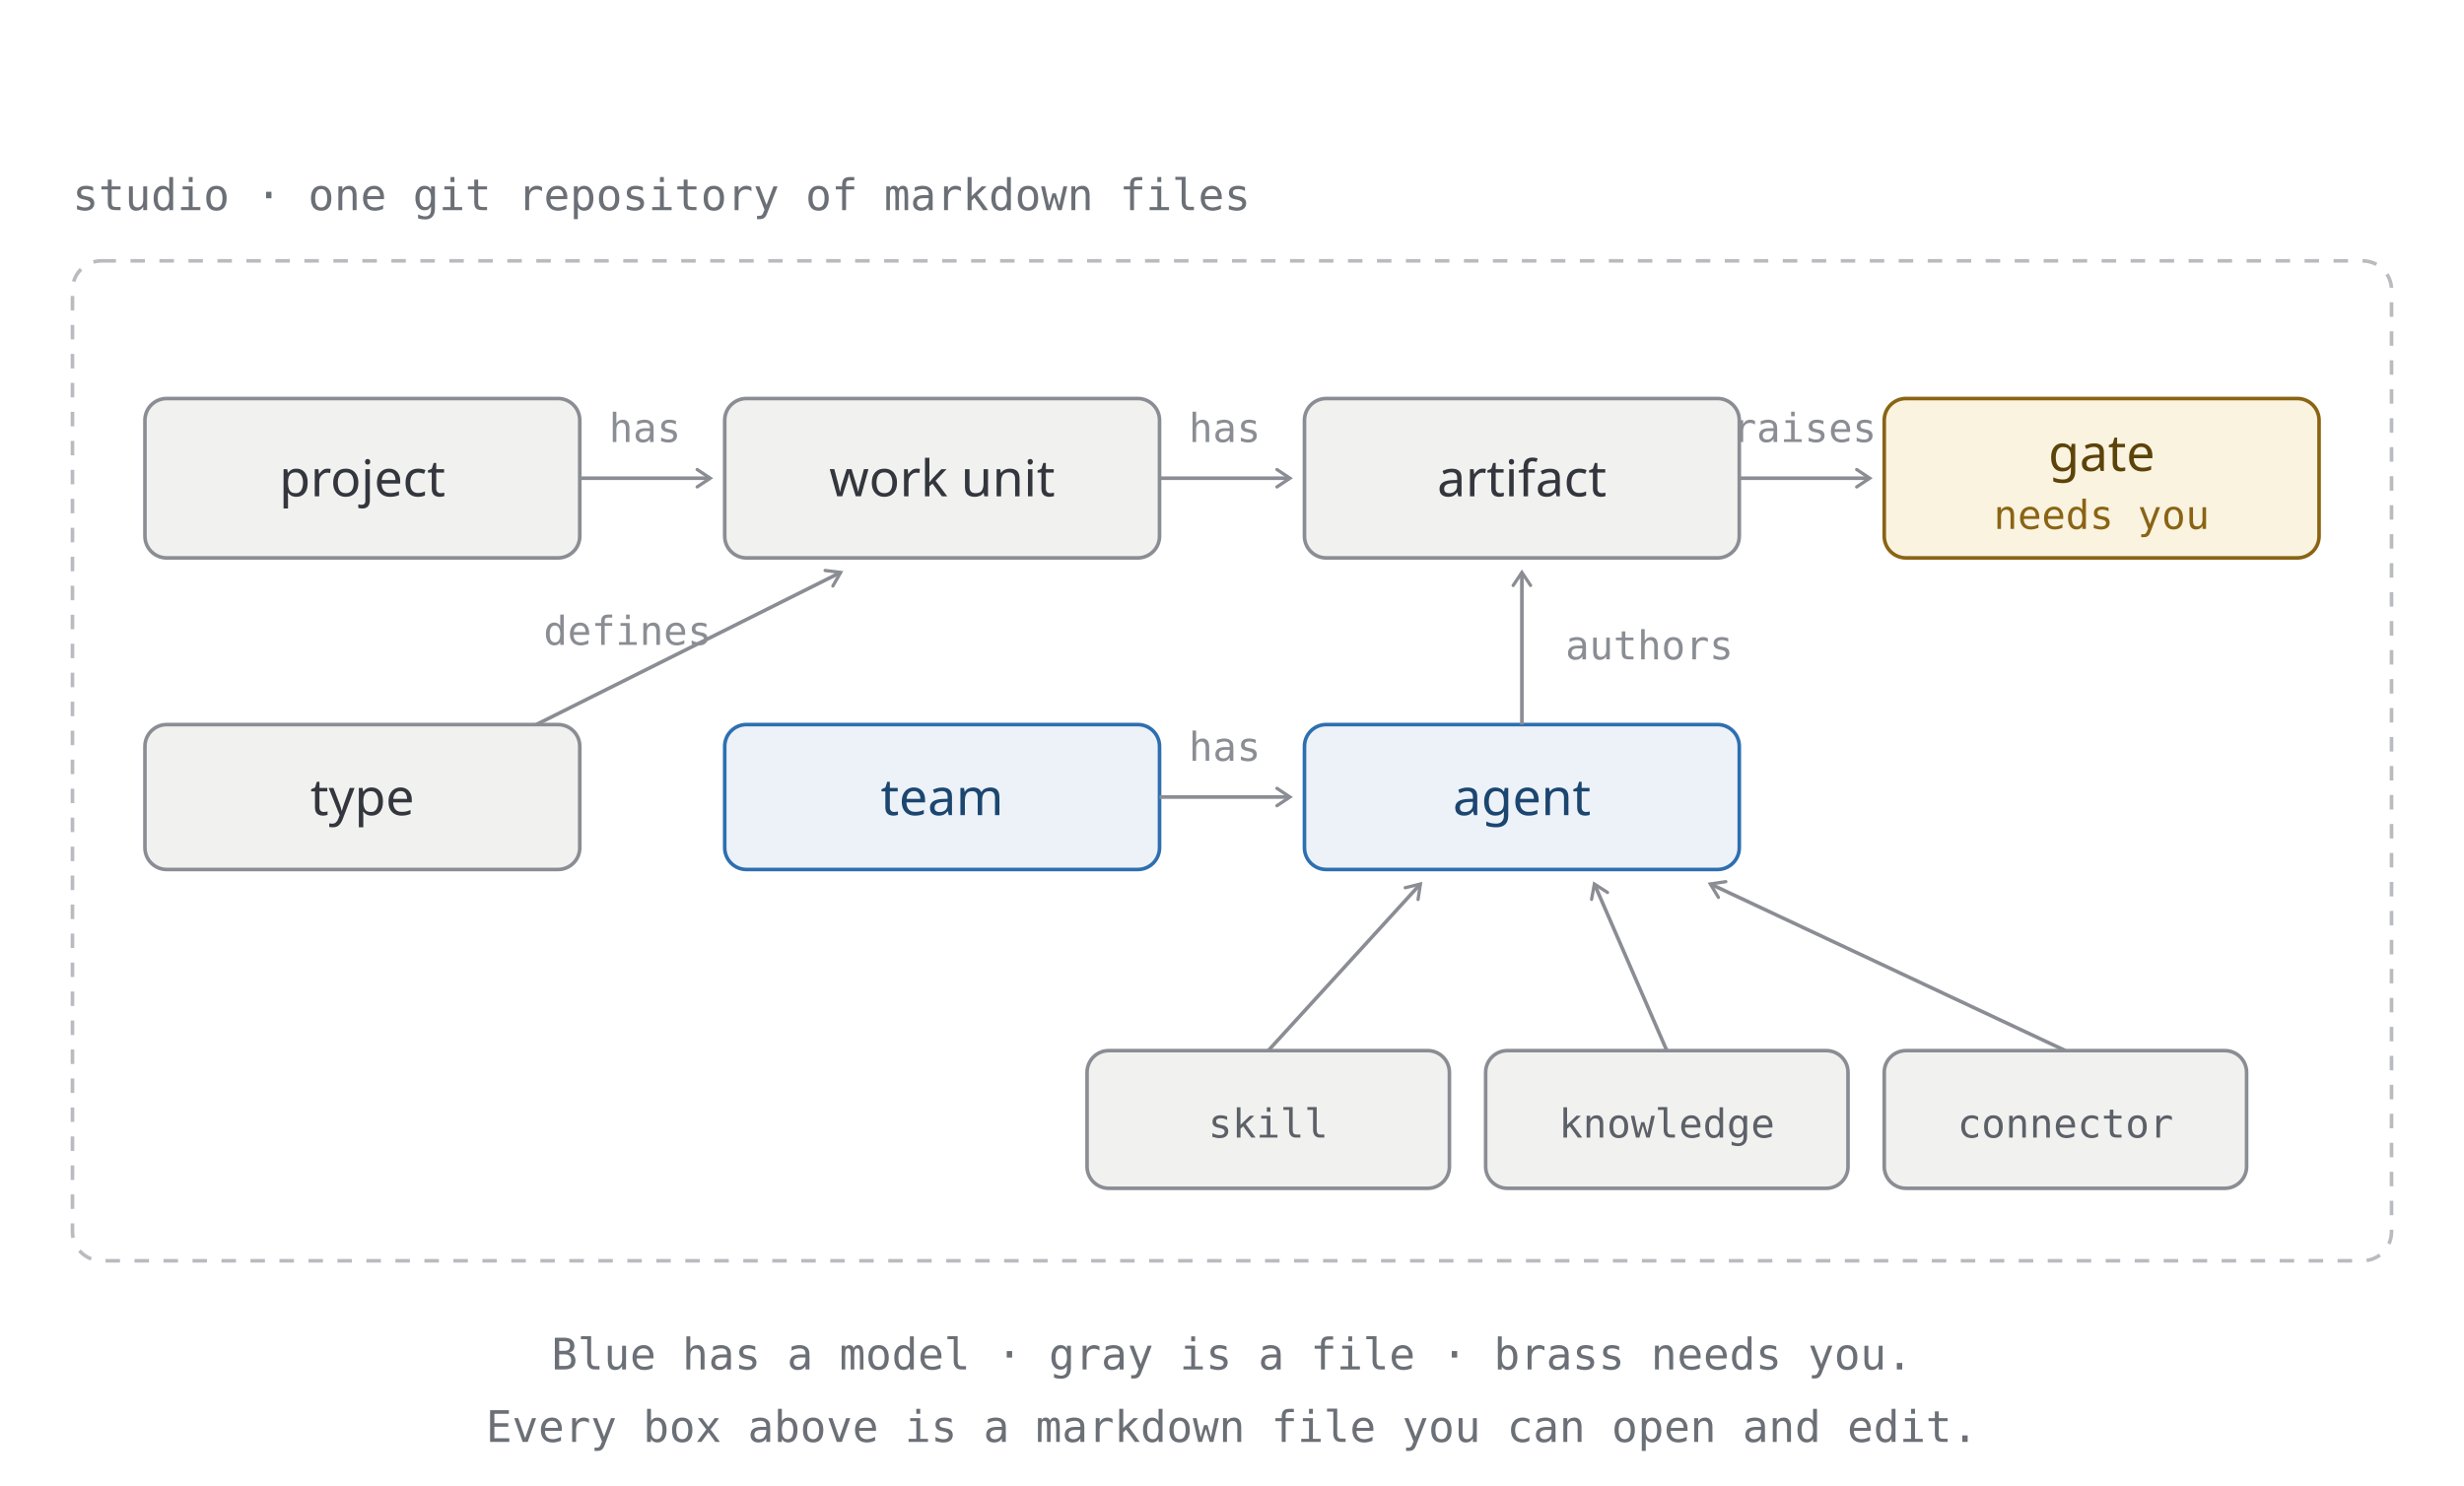
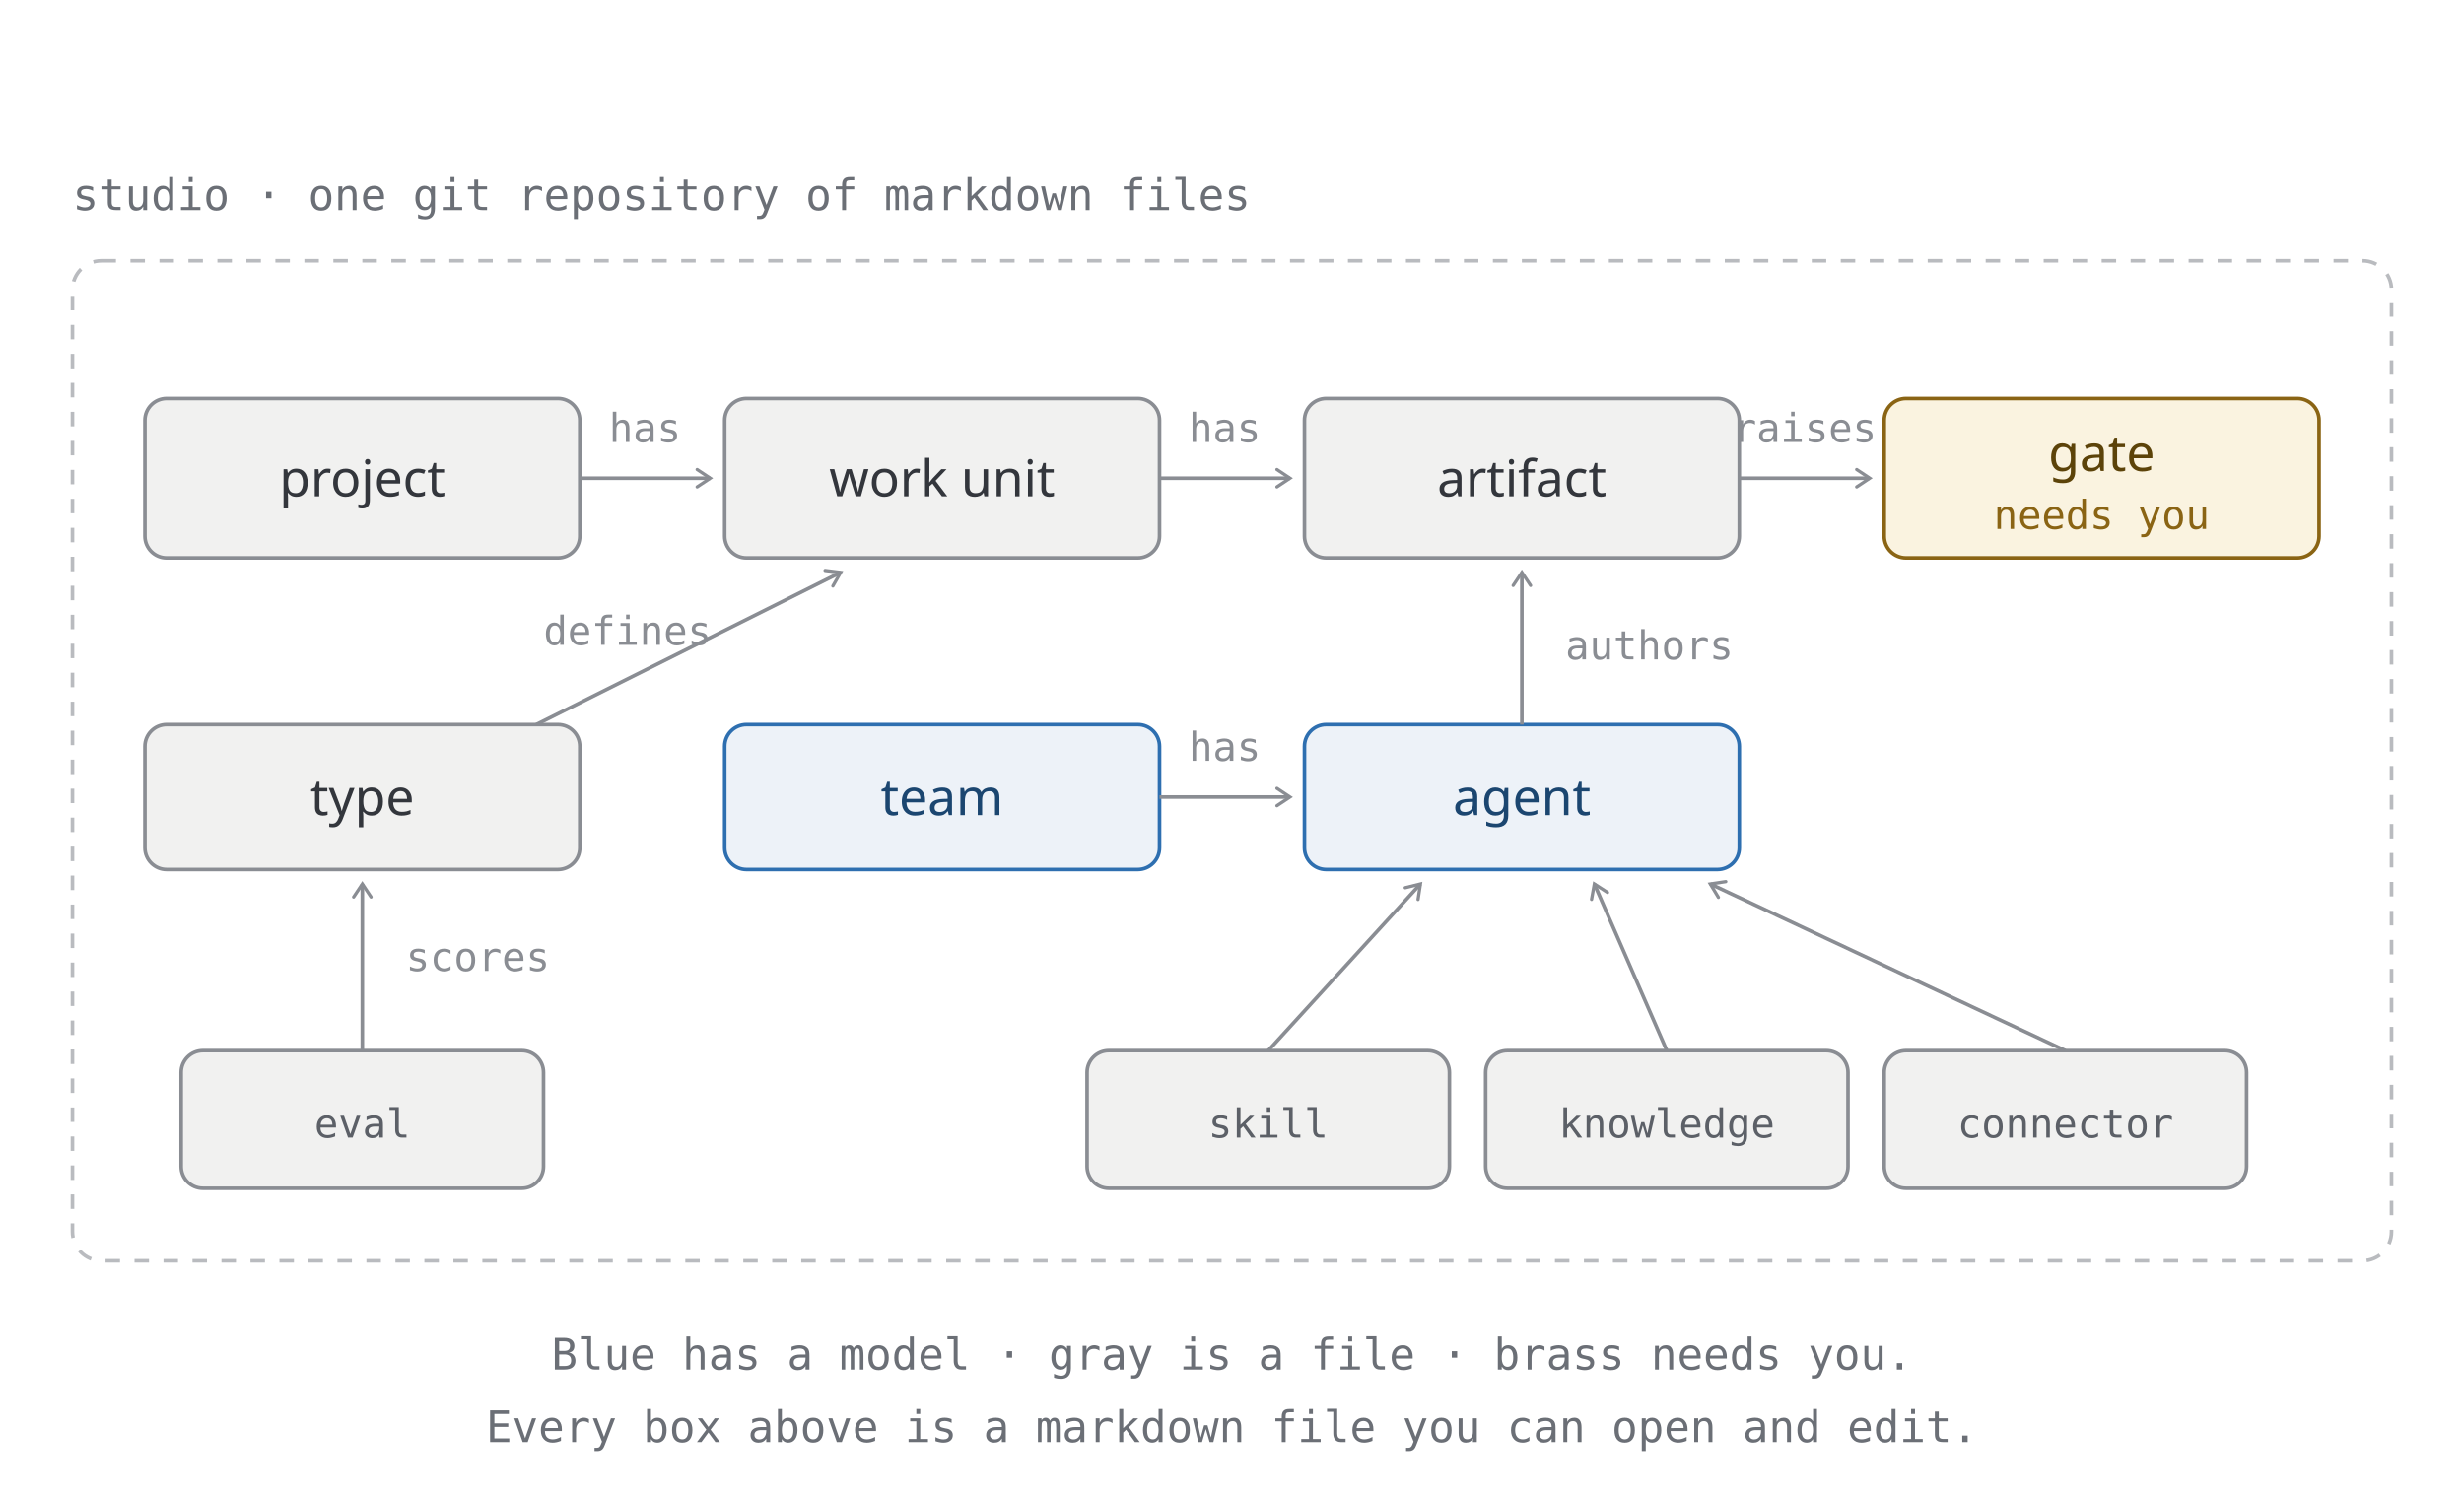
<svg xmlns="http://www.w3.org/2000/svg" viewBox="0 0 680 410" width="680" height="410" role="img" aria-labelledby="t d">
  <style>
  .th{font:500 14px 'Hanken Grotesk',system-ui,sans-serif}
  .ts{font:400 11px 'IBM Plex Mono',ui-monospace,monospace}
  .lbl{font:400 11px 'IBM Plex Mono',ui-monospace,monospace;fill:#8A8D93}
  .cap{font:400 12px 'IBM Plex Mono',ui-monospace,monospace;fill:#6B6F76}
  .d rect{fill:#F1F1F0;stroke:#8A8D93}.d .th{fill:#33363C}.d .ts{fill:#5C6067}
  .m rect{fill:#EDF2F8;stroke:#2E6FB0}.m .th{fill:#1B4670}.m .ts{fill:#2A6099}
  .g rect{fill:#FAF3E0;stroke:#8A6414}.g .th{fill:#5C4309}.g .ts{fill:#8A6414}
  .box{fill:none;stroke:#B9BBBF;stroke-dasharray:4 4}
  .arr{stroke:#8A8D93;stroke-width:1;fill:none}
  @media (prefers-color-scheme:dark){
    .d rect{fill:#232529;stroke:#767A81}.d .th{fill:#D9DBDE}.d .ts{fill:#A0A4AA}
    .m rect{fill:#122236;stroke:#5C9BD8}.m .th{fill:#CFE1F2}.m .ts{fill:#9CC2E5}
    .g rect{fill:#33280A;stroke:#C79A2E}.g .th{fill:#F0DEA8}.g .ts{fill:#C79A2E}
    .cap{fill:#8A8D93}.arr{stroke:#767A81}.lbl{fill:#767A81}.box{stroke:#4A4D53}
  }
</style>
  <defs>
    <marker id="a" viewBox="0 0 10 10" refX="8" refY="5" markerWidth="6" markerHeight="6" orient="auto-start-reverse">
      <path d="M2 1L8 5L2 9" fill="none" stroke="#8A8D93" stroke-width="1.5" stroke-linecap="round" />
    </marker>
  </defs>
  <text class="cap" x="20" y="58">studio · one git repository of markdown files</text>
  <rect class="box" x="20" y="72" width="640" height="276" rx="8" />
  <g class="d">
    <rect x="40" y="110" width="120" height="44" rx="6" stroke-width="1" />
    <text class="th" x="100" y="137" text-anchor="middle">project</text>
  </g>
  <line x1="160" y1="132" x2="196" y2="132" class="arr" marker-end="url(#a)" />
  <text class="lbl" x="178" y="122" text-anchor="middle">has</text>
  <g class="d">
    <rect x="200" y="110" width="120" height="44" rx="6" stroke-width="1" />
    <text class="th" x="260" y="137" text-anchor="middle">work unit</text>
  </g>
  <line x1="320" y1="132" x2="356" y2="132" class="arr" marker-end="url(#a)" />
  <text class="lbl" x="338" y="122" text-anchor="middle">has</text>
  <g class="d">
    <rect x="360" y="110" width="120" height="44" rx="6" stroke-width="1" />
    <text class="th" x="420" y="137" text-anchor="middle">artifact</text>
  </g>
  <line x1="480" y1="132" x2="516" y2="132" class="arr" marker-end="url(#a)" />
  <text class="lbl" x="498" y="122" text-anchor="middle">raises</text>
  <g class="g">
    <rect x="520" y="110" width="120" height="44" rx="6" stroke-width="1" />
    <text class="th" x="580" y="130" text-anchor="middle">gate</text>
    <text class="ts" x="580" y="146" text-anchor="middle">needs you</text>
  </g>
  <g class="d">
    <rect x="40" y="200" width="120" height="40" rx="6" stroke-width="1" />
    <text class="th" x="100" y="225" text-anchor="middle">type</text>
  </g>
  <path d="M148 200 L232 158" class="arr" marker-end="url(#a)" fill="none" />
  <text class="lbl" x="150" y="178">defines</text>
+   <g class="d">
+     <rect x="50" y="290" width="100" height="38" rx="6" stroke-width="1" />
+     <text class="ts" x="100" y="314" text-anchor="middle">eval</text>
+   </g>
+   <line x1="100" y1="290" x2="100" y2="244" class="arr" marker-end="url(#a)" />
+   <text class="lbl" x="112" y="268">scores</text>
  <g class="m">
    <rect x="200" y="200" width="120" height="40" rx="6" stroke-width="1" />
    <text class="th" x="260" y="225" text-anchor="middle">team</text>
  </g>
  <line x1="320" y1="220" x2="356" y2="220" class="arr" marker-end="url(#a)" />
  <text class="lbl" x="338" y="210" text-anchor="middle">has</text>
  <g class="m">
    <rect x="360" y="200" width="120" height="40" rx="6" stroke-width="1" />
    <text class="th" x="420" y="225" text-anchor="middle">agent</text>
  </g>
  <line x1="420" y1="200" x2="420" y2="158" class="arr" marker-end="url(#a)" />
  <text class="lbl" x="432" y="182">authors</text>
  <g class="d">
    <rect x="300" y="290" width="100" height="38" rx="6" stroke-width="1" />
    <text class="ts" x="350" y="314" text-anchor="middle">skill</text>
  </g>
  <g class="d">
    <rect x="410" y="290" width="100" height="38" rx="6" stroke-width="1" />
    <text class="ts" x="460" y="314" text-anchor="middle">knowledge</text>
  </g>
  <g class="d">
    <rect x="520" y="290" width="100" height="38" rx="6" stroke-width="1" />
    <text class="ts" x="570" y="314" text-anchor="middle">connector</text>
  </g>
  <path d="M350 290 L392 244" class="arr" marker-end="url(#a)" fill="none" />
  <path d="M460 290 L440 244" class="arr" marker-end="url(#a)" fill="none" />
  <path d="M570 290 L472 244" class="arr" marker-end="url(#a)" fill="none" />
  <text class="cap" x="340" y="378" text-anchor="middle">Blue has a model · gray is a file · brass needs you.</text>
  <text class="cap" x="340" y="398" text-anchor="middle">Every box above is a markdown file you can open and edit.</text>
</svg>
